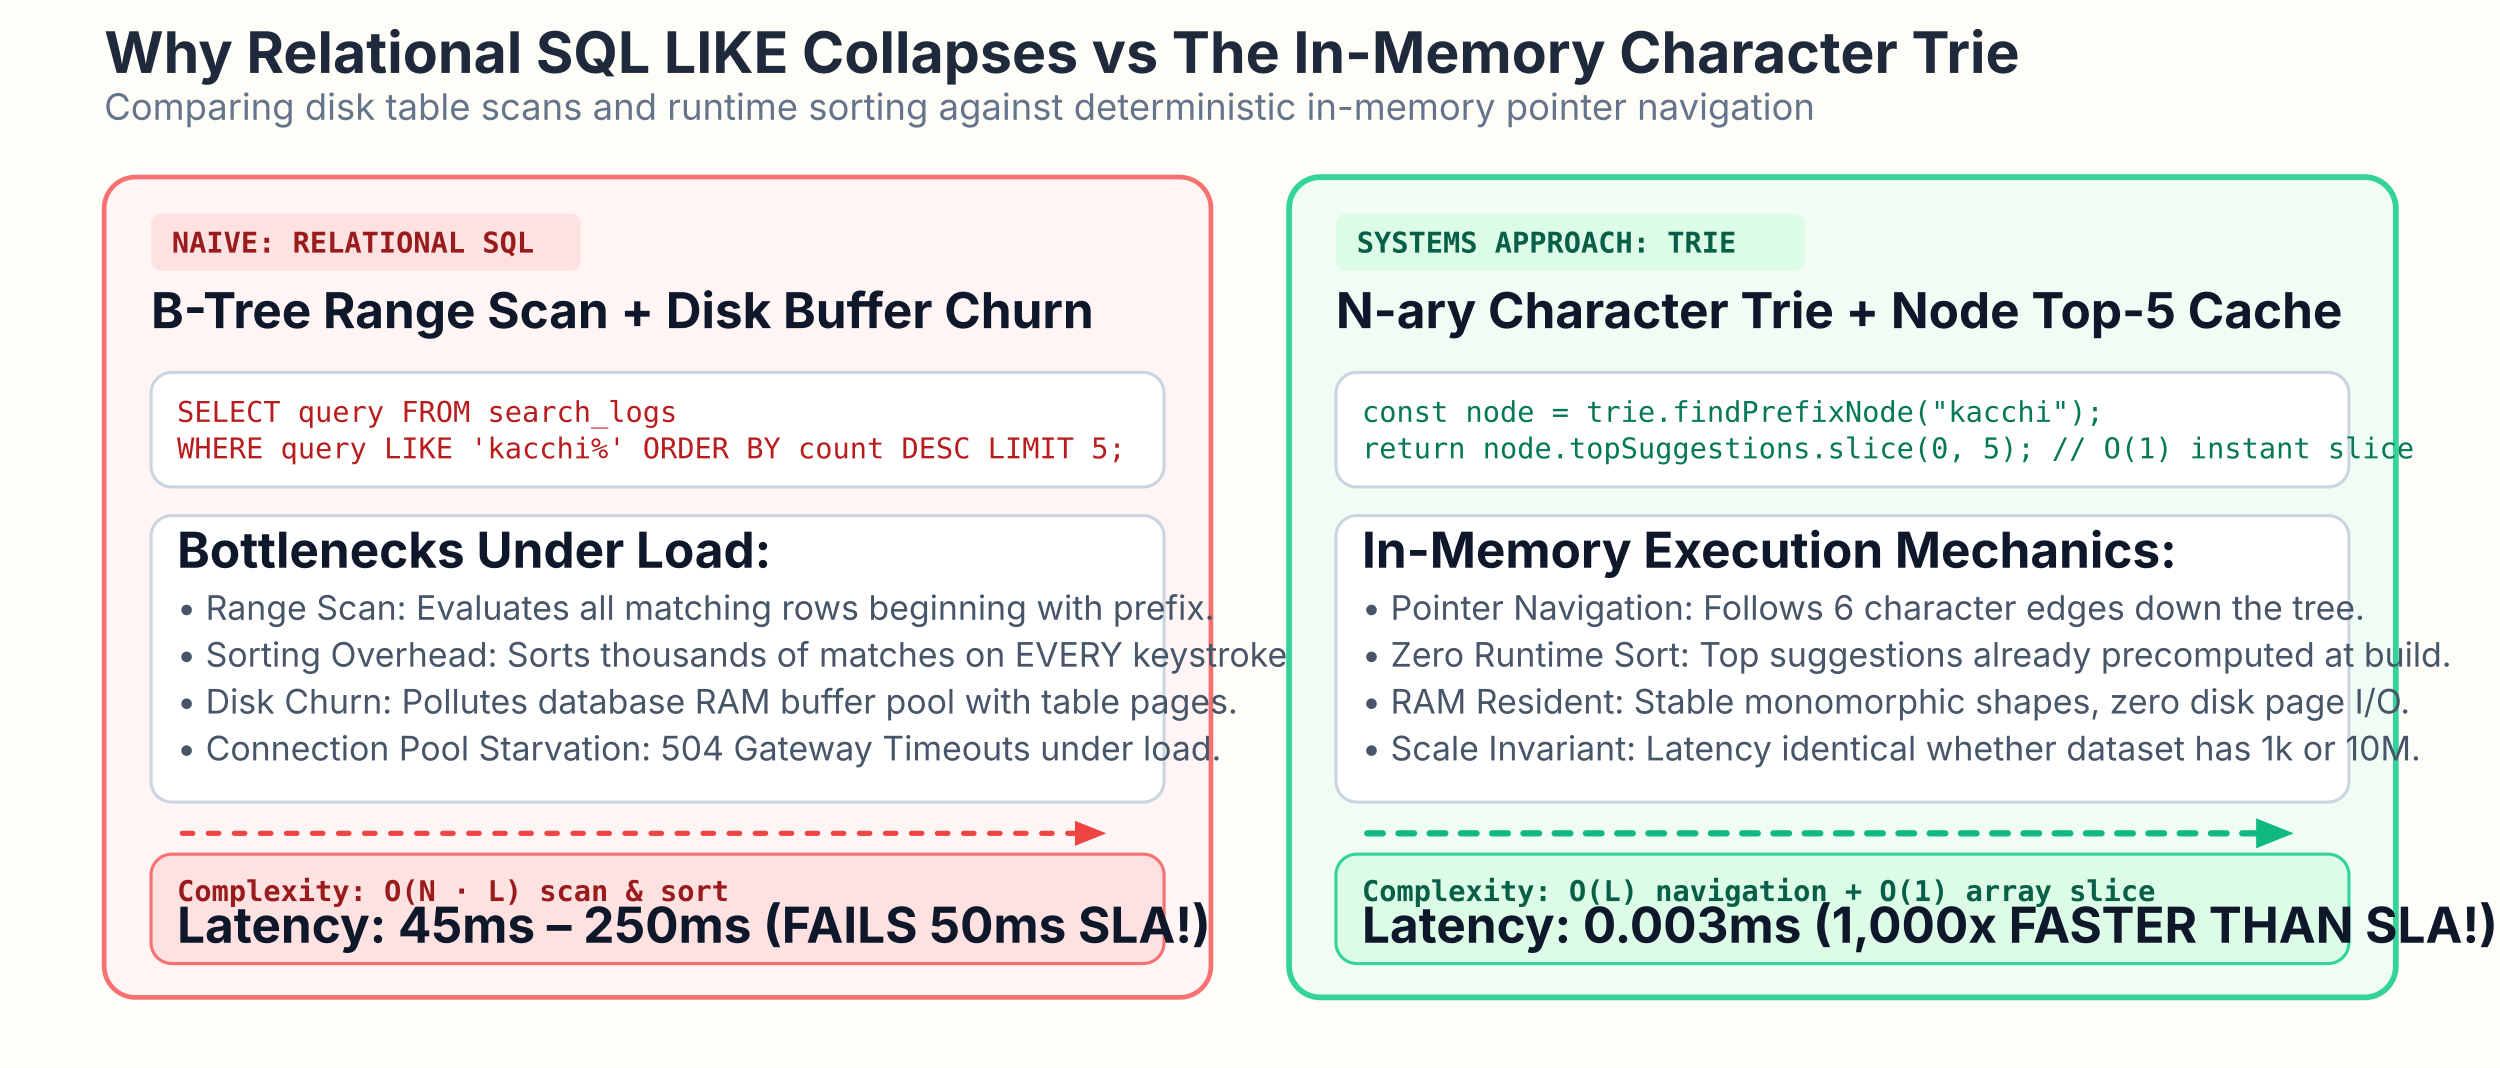
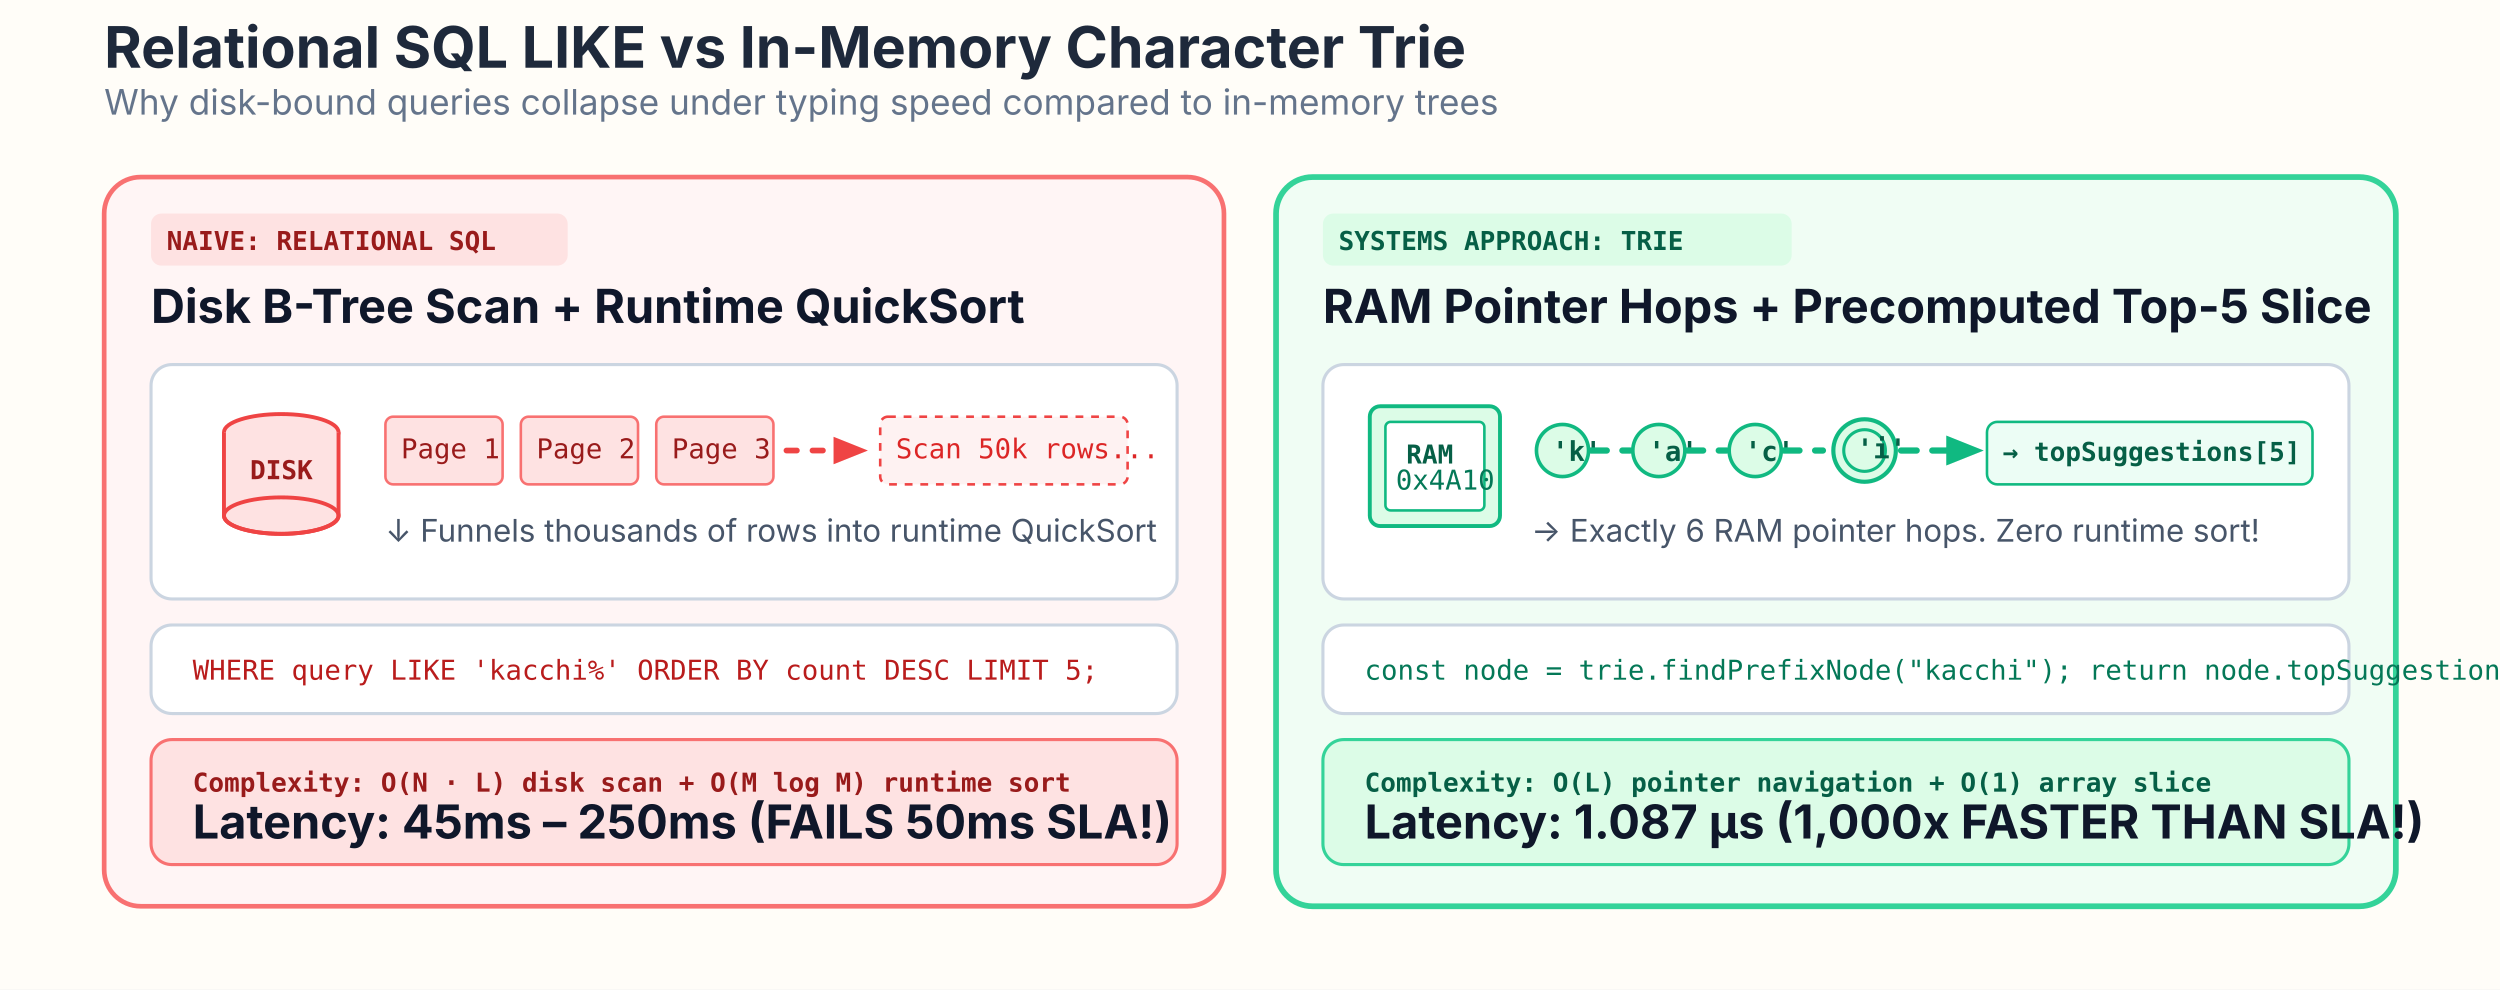
- <svg xmlns="http://www.w3.org/2000/svg" viewBox="0 0 960 410" width="100%" height="100%">
+ <svg xmlns="http://www.w3.org/2000/svg" viewBox="0 0 960 380" width="100%" height="100%">
  <defs>
    <style>
      @keyframes slowCrawl {
        to { stroke-dashoffset: -20; }
      }
      @keyframes swiftFlow {
        to { stroke-dashoffset: -28; }
      }
      .bg { fill: #FFFDF8; }
      .sketch-title { font-family: "Caveat", "Virgil", "Comic Neue", "Chalkboard SE", -apple-system, sans-serif; font-size: 22px; font-weight: 700; fill: #1E293B; }
-       .sketch-subtitle { font-family: "Caveat", "Virgil", "Comic Neue", "Chalkboard SE", -apple-system, sans-serif; font-size: 14px; fill: #64748B; }
-       .card-err {
-         fill: #FFF5F5;
-         stroke: #F87171;
-         stroke-width: 1.8;
-         stroke-linecap: round;
-         stroke-linejoin: round;
-         rx: 12;
-       }
-       .card-win {
-         fill: #F0FDF4;
-         stroke: #34D399;
-         stroke-width: 2.2;
-         stroke-linecap: round;
-         stroke-linejoin: round;
-         rx: 12;
-       }
+       .sketch-subtitle { font-family: "Caveat", "Virgil", "Comic Neue", "Chalkboard SE", -apple-system, sans-serif; font-size: 13.5px; fill: #64748B; }
+       .card-err { fill: #FFF5F5; stroke: #F87171; stroke-width: 1.8; rx: 14; }
+       .card-win { fill: #F0FDF4; stroke: #34D399; stroke-width: 2.2; rx: 14; }
      .cell-inner { fill: #FFFFFF; stroke: #CBD5E1; stroke-width: 1.2; rx: 8; }
      .wire-slow {
        stroke: #EF4444;
-         stroke-width: 2;
+         stroke-width: 2.2;
        stroke-linecap: round;
        stroke-dasharray: 4, 6;
        fill: none;
        animation: slowCrawl 6.0s linear infinite;
      }
      .wire-fast {
        stroke: #10B981;
        stroke-width: 2.4;
        stroke-linecap: round;
        stroke-dasharray: 6, 6;
        fill: none;
        animation: swiftFlow 3.8s linear infinite;
      }
-       .txt-badge { font-family: "SFMono-Regular", Consolas, monospace; font-size: 11px; font-weight: 700; }
-       .txt-heading { font-family: "Caveat", "Virgil", "Comic Neue", -apple-system, sans-serif; font-size: 19px; font-weight: 700; fill: #0F172A; }
-       .txt-sub { font-family: "Caveat", "Virgil", "Comic Neue", -apple-system, sans-serif; font-size: 13px; fill: #475569; }
-       .txt-code { font-family: "SFMono-Regular", Consolas, monospace; font-size: 11px; }
+       .txt-badge { font-family: "SFMono-Regular", Consolas, monospace; font-size: 10px; font-weight: 700; }
+       .txt-heading { font-family: "Caveat", "Virgil", "Comic Neue", -apple-system, sans-serif; font-size: 18px; font-weight: 700; fill: #0F172A; }
+       .txt-sub { font-family: "Caveat", "Virgil", "Comic Neue", -apple-system, sans-serif; font-size: 12px; fill: #475569; }
+       .txt-code { font-family: "SFMono-Regular", Consolas, monospace; font-size: 10.5px; }
+       .disk-cyl { fill: #FEE2E2; stroke: #EF4444; stroke-width: 1.5; }
+       .ram-chip { fill: #DCFCE7; stroke: #10B981; stroke-width: 1.5; rx: 4; }
    </style>
    <marker id="arr-red" viewBox="0 0 10 10" refX="6" refY="5" markerWidth="6" markerHeight="6" orient="auto">
      <path d="M 0 1 L 10 5 L 0 9 z" fill="#EF4444" />
    </marker>
    <marker id="arr-green" viewBox="0 0 10 10" refX="6" refY="5" markerWidth="6" markerHeight="6" orient="auto">
      <path d="M 0 1 L 10 5 L 0 9 z" fill="#10B981" />
    </marker>
  </defs>
-   <rect width="960" height="410" class="bg" />
-   <g transform="translate(40, 28)">
-     <text x="0" y="0" class="sketch-title">Why Relational SQL LIKE Collapses vs The In-Memory Character Trie</text>
-     <text x="0" y="18" class="sketch-subtitle">Comparing disk table scans and runtime sorting against deterministic in-memory pointer navigation</text>
+   <rect width="960" height="380" class="bg" />
+   <g transform="translate(40, 26)">
+     <text x="0" y="0" class="sketch-title">Relational SQL LIKE vs In-Memory Character Trie</text>
+     <text x="0" y="18" class="sketch-subtitle">Why disk-bound queries collapse under typing speed compared to in-memory trees</text>
  </g>
  <g transform="translate(40, 68)">
-     <rect width="425" height="315" class="card-err" />
-     <rect x="18" y="14" width="165" height="22" fill="#FEE2E2" rx="4" />
-     <text x="26" y="29" class="txt-badge" fill="#991B1B">NAIVE: RELATIONAL SQL</text>
-     <text x="18" y="58" class="txt-heading" fill="#991B1B">B-Tree Range Scan + Disk Buffer Churn</text>
-     <rect x="18" y="75" width="389" height="44" class="cell-inner" />
-     <text x="28" y="94" class="txt-code" fill="#B91C1C">SELECT query FROM search_logs</text>
-     <text x="28" y="108" class="txt-code" fill="#B91C1C">WHERE query LIKE 'kacchi%' ORDER BY count DESC LIMIT 5;</text>
-     <rect x="18" y="130" width="389" height="110" class="cell-inner" />
-     <text x="28" y="150" class="txt-heading" font-size="16px" fill="#991B1B">Bottlenecks Under Load:</text>
-     <text x="28" y="170" class="txt-sub">• Range Scan: Evaluates all matching rows beginning with prefix.</text>
-     <text x="28" y="188" class="txt-sub">• Sorting Overhead: Sorts thousands of matches on EVERY keystroke.</text>
-     <text x="28" y="206" class="txt-sub">• Disk Churn: Pollutes database RAM buffer pool with table pages.</text>
-     <text x="28" y="224" class="txt-sub">• Connection Pool Starvation: 504 Gateway Timeouts under load.</text>
-     <path d="M 30 252 C 150 252, 280 252, 380 252" class="wire-slow" marker-end="url(#arr-red)" />
-     <rect x="18" y="260" width="389" height="42" fill="#FEE2E2" stroke="#F87171" stroke-width="1.2" rx="8" />
-     <text x="28" y="278" class="txt-badge" fill="#991B1B">Complexity: O(N · L) scan &amp; sort</text>
-     <text x="28" y="294" class="txt-heading" font-size="14px" fill="#DC2626">Latency: 45ms – 250ms (FAILS 50ms SLA!)</text>
+     <rect width="430" height="280" class="card-err" />
+     <rect x="18" y="14" width="160" height="20" rx="4" fill="#FEE2E2" />
+     <text x="24" y="28" class="txt-badge" fill="#991B1B">NAIVE: RELATIONAL SQL</text>
+     <text x="18" y="56" class="txt-heading" fill="#991B1B">Disk B-Tree Scan + Runtime QuickSort</text>
+     <g transform="translate(18, 72)">
+       <rect width="394" height="90" class="cell-inner" stroke="#FCA5A5" />
+       <g transform="translate(24, 16)">
+         <ellipse cx="26" cy="10" rx="22" ry="7" class="disk-cyl" />
+         <path d="M 4 10 L 4 42 A 22 7 0 0 0 48 42 L 48 10" class="disk-cyl" />
+         <ellipse cx="26" cy="42" rx="22" ry="7" fill="none" stroke="#EF4444" stroke-width="1.5" />
+         <text x="14" y="28" class="txt-badge" font-size="8.5px" fill="#991B1B">DISK</text>
+       </g>
+       <g transform="translate(90, 20)">
+         <rect x="0" y="0" width="45" height="26" rx="3" fill="#FEE2E2" stroke="#F87171" />
+         <text x="6" y="16" class="txt-code" font-size="8.5px" fill="#991B1B">Page 1</text>
+         <rect x="52" y="0" width="45" height="26" rx="3" fill="#FEE2E2" stroke="#F87171" />
+         <text x="58" y="16" class="txt-code" font-size="8.5px" fill="#991B1B">Page 2</text>
+         <rect x="104" y="0" width="45" height="26" rx="3" fill="#FEE2E2" stroke="#F87171" />
+         <text x="110" y="16" class="txt-code" font-size="8.5px" fill="#991B1B">Page 3</text>
+         <path d="M 154 13 L 180 13" class="wire-slow" marker-end="url(#arr-red)" />
+         <rect x="190" y="0" width="95" height="26" rx="3" fill="#FEF2F2" stroke="#EF4444" stroke-dasharray="3,3" />
+         <text x="196" y="16" class="txt-code" font-size="8.5px" fill="#DC2626">Scan 50k rows...</text>
+         <text x="0" y="48" class="txt-sub" font-size="11.5px" fill="#B91C1C">↓ Funnels thousands of rows into runtime QuickSort</text>
+       </g>
+     </g>
+     <g transform="translate(18, 172)">
+       <rect width="394" height="34" class="cell-inner" />
+       <text x="16" y="21" class="txt-code" fill="#B91C1C">WHERE query LIKE 'kacchi%' ORDER BY count DESC LIMIT 5;</text>
+     </g>
+     <g transform="translate(18, 216)">
+       <rect width="394" height="48" rx="8" fill="#FEE2E2" stroke="#F87171" stroke-width="1.2" />
+       <text x="16" y="20" class="txt-badge" fill="#991B1B">Complexity: O(N · L) disk scan + O(M log M) runtime sort</text>
+       <text x="16" y="38" class="txt-heading" font-size="15px" fill="#DC2626">Latency: 45ms – 250ms (FAILS 50ms SLA!)</text>
+     </g>
  </g>
-   <g transform="translate(495, 68)">
-     <rect width="425" height="315" class="card-win" />
-     <rect x="18" y="14" width="180" height="22" fill="#DCFCE7" rx="4" />
-     <text x="26" y="29" class="txt-badge" fill="#065F46">SYSTEMS APPROACH: TRIE</text>
-     <text x="18" y="58" class="txt-heading" fill="#065F46">N-ary Character Trie + Node Top-5 Cache</text>
-     <rect x="18" y="75" width="389" height="44" class="cell-inner" />
-     <text x="28" y="94" class="txt-code" fill="#047857">const node = trie.findPrefixNode("kacchi");</text>
-     <text x="28" y="108" class="txt-code" fill="#047857">return node.topSuggestions.slice(0, 5); // O(1) instant slice</text>
-     <rect x="18" y="130" width="389" height="110" class="cell-inner" />
-     <text x="28" y="150" class="txt-heading" font-size="16px" fill="#065F46">In-Memory Execution Mechanics:</text>
-     <text x="28" y="170" class="txt-sub">• Pointer Navigation: Follows 6 character edges down the tree.</text>
-     <text x="28" y="188" class="txt-sub">• Zero Runtime Sort: Top suggestions already precomputed at build.</text>
-     <text x="28" y="206" class="txt-sub">• RAM Resident: Stable monomorphic shapes, zero disk page I/O.</text>
-     <text x="28" y="224" class="txt-sub">• Scale Invariant: Latency identical whether dataset has 1k or 10M.</text>
-     <path d="M 30 252 C 150 252, 280 252, 380 252" class="wire-fast" marker-end="url(#arr-green)" />
-     <rect x="18" y="260" width="389" height="42" fill="#DCFCE7" stroke="#34D399" stroke-width="1.2" rx="8" />
-     <text x="28" y="278" class="txt-badge" fill="#065F46">Complexity: O(L) navigation + O(1) array slice</text>
-     <text x="28" y="294" class="txt-heading" font-size="14px" fill="#059669">Latency: 0.003ms (1,000x FASTER THAN SLA!)</text>
+   <g transform="translate(490, 68)">
+     <rect width="430" height="280" class="card-win" />
+     <rect x="18" y="14" width="180" height="20" rx="4" fill="#DCFCE7" />
+     <text x="24" y="28" class="txt-badge" fill="#065F46">SYSTEMS APPROACH: TRIE</text>
+     <text x="18" y="56" class="txt-heading" fill="#065F46">RAM Pointer Hops + Precomputed Top-5 Slice</text>
+     <g transform="translate(18, 72)">
+       <rect width="394" height="90" class="cell-inner" stroke="#86EFAC" />
+       <g transform="translate(18, 16)">
+         <rect x="0" y="0" width="50" height="46" class="ram-chip" />
+         <rect x="6" y="6" width="38" height="34" fill="#FFFFFF" stroke="#10B981" rx="2" />
+         <text x="14" y="22" class="txt-badge" font-size="8.5px" fill="#065F46">RAM</text>
+         <text x="10" y="32" class="txt-code" font-size="7.5px" fill="#047857">0x4A10</text>
+       </g>
+       <g transform="translate(80, 20)">
+         <circle cx="12" cy="13" r="10" fill="#DCFCE7" stroke="#10B981" stroke-width="1.4" />
+         <text x="8" y="17" class="txt-code" font-size="9px" font-weight="700" fill="#065F46">'k'</text>
+         <path d="M 23 13 L 38 13" class="wire-fast" />
+         <circle cx="49" cy="13" r="10" fill="#DCFCE7" stroke="#10B981" stroke-width="1.4" />
+         <text x="45" y="17" class="txt-code" font-size="9px" font-weight="700" fill="#065F46">'a'</text>
+         <path d="M 60 13 L 75 13" class="wire-fast" />
+         <circle cx="86" cy="13" r="10" fill="#DCFCE7" stroke="#10B981" stroke-width="1.4" />
+         <text x="82" y="17" class="txt-code" font-size="9px" font-weight="700" fill="#065F46">'c'</text>
+         <path d="M 97 13 L 112 13" class="wire-fast" />
+         <circle cx="128" cy="13" r="12" fill="#DCFCE7" stroke="#10B981" stroke-width="1.6" />
+         <circle cx="128" cy="13" r="8" fill="none" stroke="#10B981" stroke-width="1.2" />
+         <text x="125" y="16" class="txt-code" font-size="9px" font-weight="700" fill="#065F46">'i'</text>
+         <path d="M 142 13 L 168 13" class="wire-fast" marker-end="url(#arr-green)" />
+         <rect x="175" y="2" width="125" height="24" rx="4" fill="#ECFDF5" stroke="#10B981" />
+         <text x="181" y="17" class="txt-badge" font-size="9px" fill="#065F46">→ topSuggestions[5]</text>
+         <text x="0" y="48" class="txt-sub" font-size="11.5px" fill="#047857">→ Exactly 6 RAM pointer hops. Zero runtime sort!</text>
+       </g>
+     </g>
+     <g transform="translate(18, 172)">
+       <rect width="394" height="34" class="cell-inner" />
+       <text x="16" y="21" class="txt-code" fill="#047857">const node = trie.findPrefixNode("kacchi"); return node.topSuggestions.slice(0, 5);</text>
+     </g>
+     <g transform="translate(18, 216)">
+       <rect width="394" height="48" rx="8" fill="#DCFCE7" stroke="#34D399" stroke-width="1.2" />
+       <text x="16" y="20" class="txt-badge" fill="#065F46">Complexity: O(L) pointer navigation + O(1) array slice</text>
+       <text x="16" y="38" class="txt-heading" font-size="15px" fill="#059669">Latency: 1.087 µs (1,000x FASTER THAN SLA!)</text>
+     </g>
  </g>
</svg>
